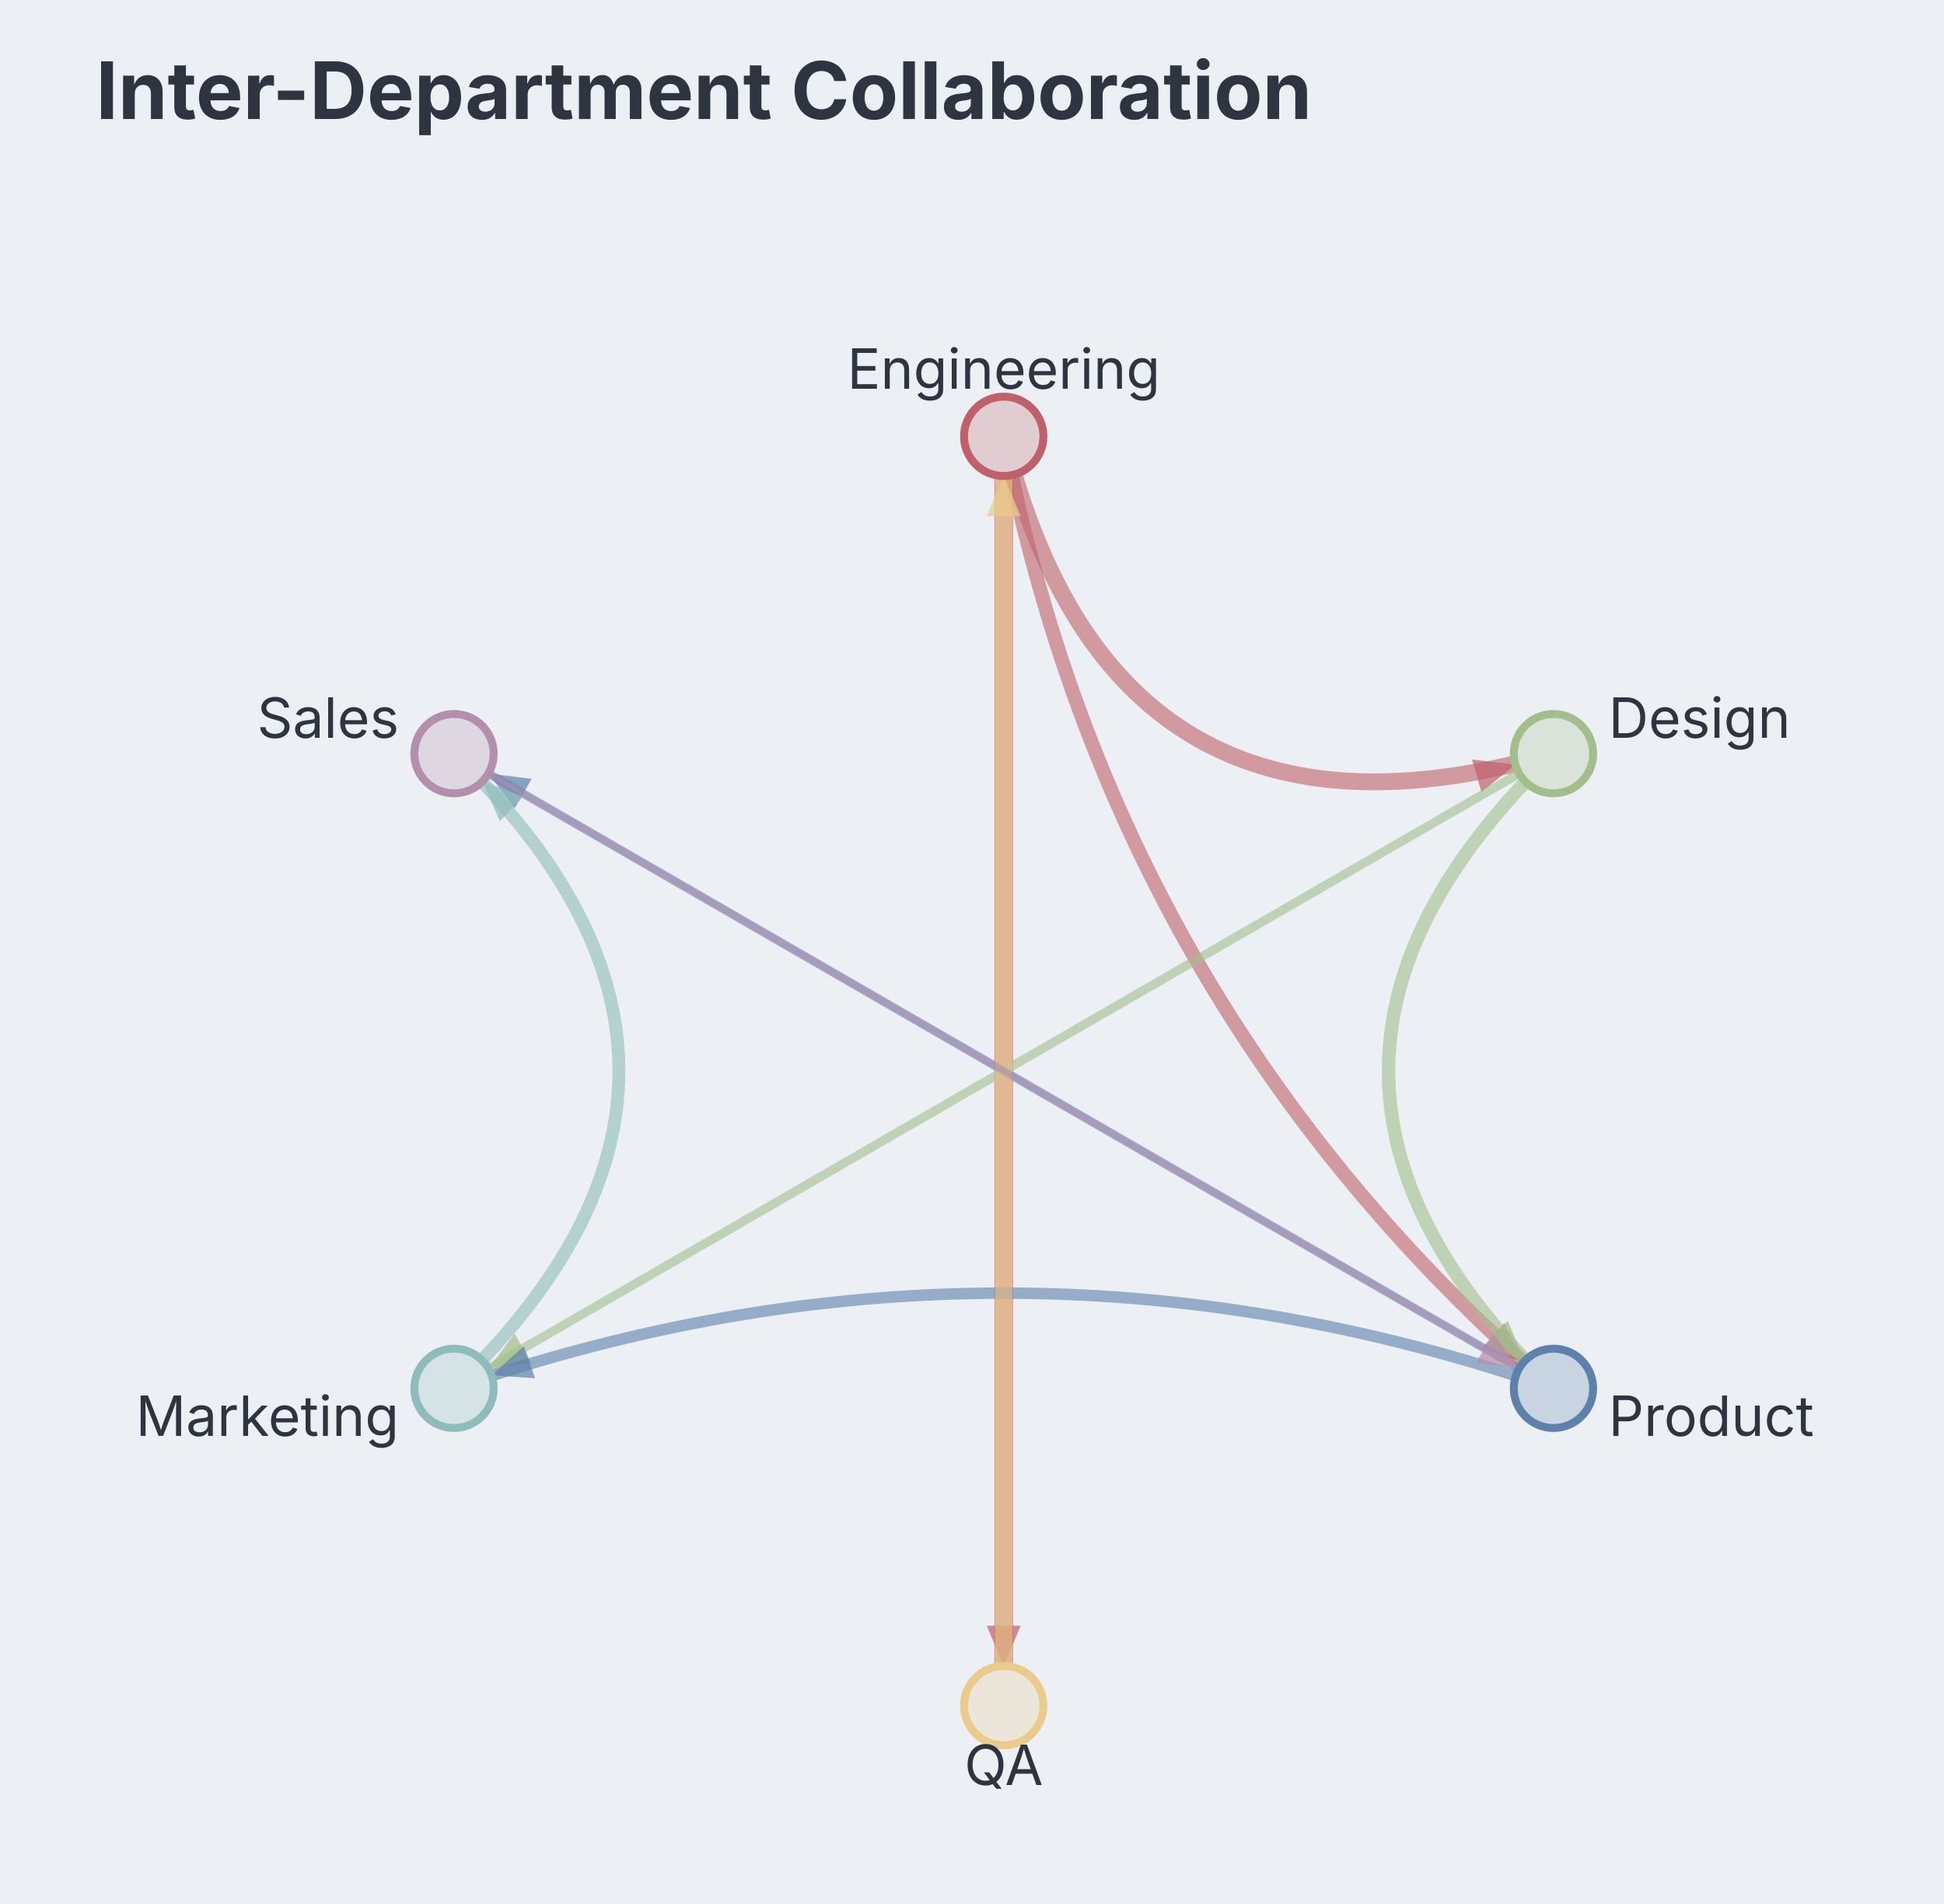
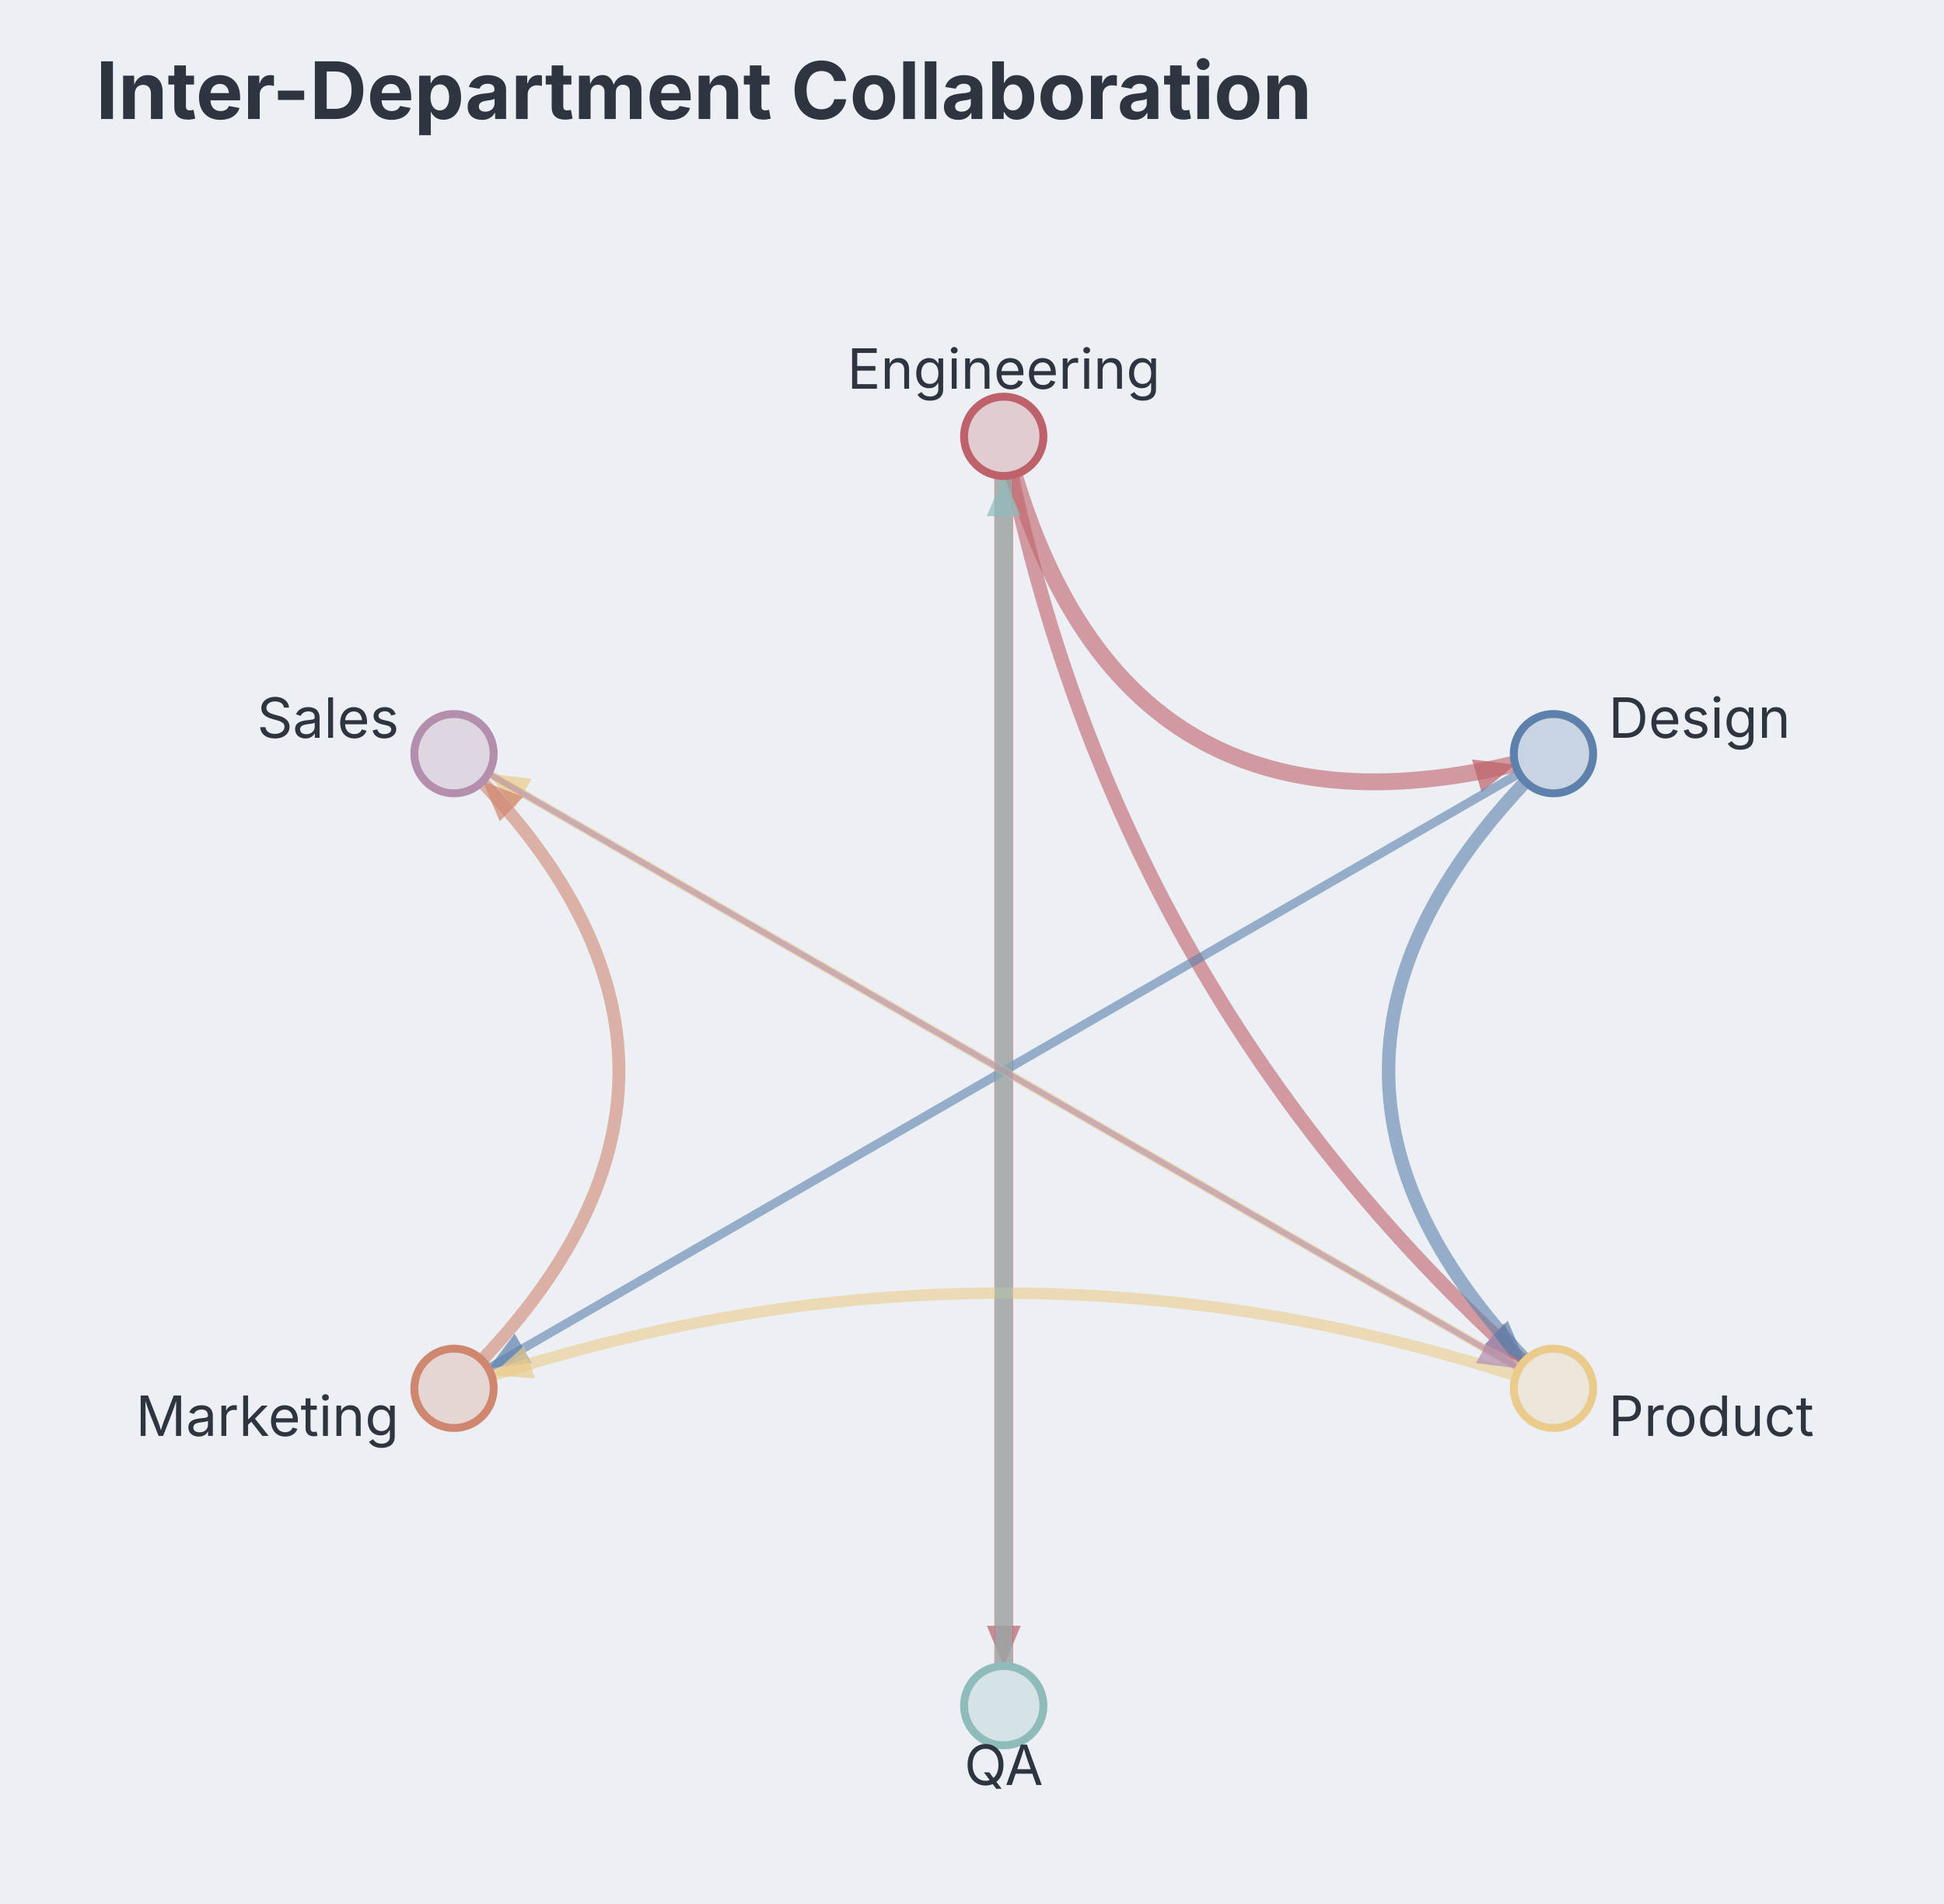
<svg xmlns="http://www.w3.org/2000/svg" aria-describedby="dgmo-desc-83f1225e" role="img" aria-label="Inter-Department Collaboration — Chord diagram" width="490" height="480" viewBox="107 0 490 480" style="background: rgb(236, 239, 244); font-family: Inter, system-ui, Avenir, Helvetica, Arial, sans-serif;">
  <rect class="dgmo-canvas-bg" x="107" y="0" width="490" height="480" fill="#eceff4" />
  <text class="chart-title" x="131.169" y="30" text-anchor="start" fill="#2e3440" font-size="20" font-weight="bold" style="cursor: default;" data-line-number="1">Inter-Department Collaboration</text>
  <path d="M360,110 Q387.713,222 498.564,190" fill="none" stroke="#bf616a" stroke-width="4.25" stroke-opacity="0.6" class="dgmo-datum" data-line-number="2" data-emph-key="edge:Engineering Design" data-name="Engineering → Design" data-value="85" data-color="#bf616a" />
  <polygon points="488.956,192.774 480.41,199.699 478.034,191.468" fill="#bf616a" fill-opacity="0.7" />
  <path d="M360,110 Q387.713,254 498.564,350" fill="none" stroke="#bf616a" stroke-width="3.6" stroke-opacity="0.6" class="dgmo-datum" data-line-number="3" data-emph-key="edge:Engineering Product" data-name="Engineering → Product" data-value="72" data-color="#bf616a" />
  <polygon points="491.005,343.453 480.542,340.059 486.15,333.583" fill="#bf616a" fill-opacity="0.7" />
  <path d="M360,110 Q360,270 360,430" fill="none" stroke="#bf616a" stroke-width="4.75" stroke-opacity="0.6" class="dgmo-datum" data-line-number="4" data-emph-key="edge:Engineering QA" data-name="Engineering → QA" data-value="95" data-color="#bf616a" />
  <polygon points="360,420 355.716,409.868 364.284,409.868" fill="#bf616a" fill-opacity="0.7" />
-   <path d="M498.564,190 Q415.426,270 498.564,350" fill="none" stroke="#a3be8c" stroke-width="3.4" stroke-opacity="0.6" class="dgmo-datum" data-line-number="5" data-emph-key="edge:Design Product" data-name="Design → Product" data-value="68" data-color="#a3be8c" />
-   <polygon points="491.358,343.066 481.088,339.128 487.028,332.955" fill="#a3be8c" fill-opacity="0.7" />
-   <path d="M498.564,190 Q360,270 221.436,350" fill="none" stroke="#a3be8c" stroke-width="2.25" stroke-opacity="0.6" class="dgmo-datum" data-line-number="6" data-emph-key="edge:Design Marketing" data-name="Design → Marketing" data-value="45" data-color="#a3be8c" />
-   <polygon points="230.096,345 236.729,336.224 241.012,343.644" fill="#a3be8c" fill-opacity="0.7" />
-   <path d="M498.564,350 Q360,302 221.436,350" fill="none" stroke="#5e81ac" stroke-width="2.9" stroke-opacity="0.6" class="dgmo-datum" data-line-number="7" data-emph-key="edge:Product Marketing" data-name="Product → Marketing" data-value="58" data-color="#5e81ac" />
-   <polygon points="230.885,346.727 239.056,339.363 241.861,347.458" fill="#5e81ac" fill-opacity="0.7" />
-   <path d="M498.564,350 Q360,270 221.436,190" fill="none" stroke="#5e81ac" stroke-width="2.1" stroke-opacity="0.6" class="dgmo-datum" data-line-number="8" data-emph-key="edge:Product Sales" data-name="Product → Sales" data-value="42" data-color="#5e81ac" />
-   <polygon points="230.096,195 241.012,196.356 236.729,203.776" fill="#5e81ac" fill-opacity="0.7" />
-   <path d="M221.436,350 Q304.574,270 221.436,190" fill="none" stroke="#8fbcbb" stroke-width="3.25" stroke-opacity="0.6" class="dgmo-datum" data-line-number="9" data-emph-key="edge:Marketing Sales" data-name="Marketing → Sales" data-value="65" data-color="#8fbcbb" />
-   <polygon points="228.642,196.934 238.912,200.872 232.972,207.045" fill="#8fbcbb" fill-opacity="0.7" />
-   <path d="M360,430 Q360,270 360,110" fill="none" stroke="#ebcb8b" stroke-width="4.4" stroke-opacity="0.6" class="dgmo-datum" data-line-number="10" data-emph-key="edge:QA Engineering" data-name="QA → Engineering" data-value="88" data-color="#ebcb8b" />
-   <polygon points="360,120 364.284,130.132 355.716,130.132" fill="#ebcb8b" fill-opacity="0.7" />
+   <path d="M498.564,190 Q415.426,270 498.564,350" fill="none" stroke="#5e81ac" stroke-width="3.4" stroke-opacity="0.6" class="dgmo-datum" data-line-number="5" data-emph-key="edge:Design Product" data-name="Design → Product" data-value="68" data-color="#5e81ac" />
+   <polygon points="491.358,343.066 481.088,339.128 487.028,332.955" fill="#5e81ac" fill-opacity="0.7" />
+   <path d="M498.564,190 Q360,270 221.436,350" fill="none" stroke="#5e81ac" stroke-width="2.25" stroke-opacity="0.6" class="dgmo-datum" data-line-number="6" data-emph-key="edge:Design Marketing" data-name="Design → Marketing" data-value="45" data-color="#5e81ac" />
+   <polygon points="230.096,345 236.729,336.224 241.012,343.644" fill="#5e81ac" fill-opacity="0.7" />
+   <path d="M498.564,350 Q360,302 221.436,350" fill="none" stroke="#ebcb8b" stroke-width="2.9" stroke-opacity="0.6" class="dgmo-datum" data-line-number="7" data-emph-key="edge:Product Marketing" data-name="Product → Marketing" data-value="58" data-color="#ebcb8b" />
+   <polygon points="230.885,346.727 239.056,339.363 241.861,347.458" fill="#ebcb8b" fill-opacity="0.7" />
+   <path d="M498.564,350 Q360,270 221.436,190" fill="none" stroke="#ebcb8b" stroke-width="2.1" stroke-opacity="0.6" class="dgmo-datum" data-line-number="8" data-emph-key="edge:Product Sales" data-name="Product → Sales" data-value="42" data-color="#ebcb8b" />
+   <polygon points="230.096,195 241.012,196.356 236.729,203.776" fill="#ebcb8b" fill-opacity="0.7" />
+   <path d="M221.436,350 Q304.574,270 221.436,190" fill="none" stroke="#d08770" stroke-width="3.25" stroke-opacity="0.6" class="dgmo-datum" data-line-number="9" data-emph-key="edge:Marketing Sales" data-name="Marketing → Sales" data-value="65" data-color="#d08770" />
+   <polygon points="228.642,196.934 238.912,200.872 232.972,207.045" fill="#d08770" fill-opacity="0.7" />
+   <path d="M360,430 Q360,270 360,110" fill="none" stroke="#8fbcbb" stroke-width="4.4" stroke-opacity="0.6" class="dgmo-datum" data-line-number="10" data-emph-key="edge:QA Engineering" data-name="QA → Engineering" data-value="88" data-color="#8fbcbb" />
+   <polygon points="360,120 364.284,130.132 355.716,130.132" fill="#8fbcbb" fill-opacity="0.7" />
  <path d="M221.436,190 Q360,270 498.564,350" fill="none" stroke="#b48ead" stroke-width="1.5" stroke-opacity="0.6" class="dgmo-datum" data-line-number="11" data-emph-key="edge:Sales Product" data-name="Sales → Product" data-value="30" data-color="#b48ead" />
  <polygon points="489.904,345 478.988,343.644 483.271,336.224" fill="#b48ead" fill-opacity="0.7" />
  <circle cx="360" cy="110" r="10" fill="#e1ccd2" stroke="#bf616a" stroke-width="2" class="dgmo-datum" data-emph-key="node:Engineering" data-name="Engineering" data-color="#bf616a" />
  <text x="360" y="98" text-anchor="middle" fill="#2e3440" font-size="14" font-family="Inter, system-ui, Avenir, Helvetica, Arial, sans-serif">Engineering</text>
-   <circle cx="498.564" cy="190" r="10" fill="#dae3da" stroke="#a3be8c" stroke-width="2" class="dgmo-datum" data-emph-key="node:Design" data-name="Design" data-color="#a3be8c" />
+   <circle cx="498.564" cy="190" r="10" fill="#c9d4e2" stroke="#5e81ac" stroke-width="2" class="dgmo-datum" data-emph-key="node:Design" data-name="Design" data-color="#5e81ac" />
  <text x="512.42" y="186" text-anchor="start" fill="#2e3440" font-size="14" font-family="Inter, system-ui, Avenir, Helvetica, Arial, sans-serif">Design</text>
-   <circle cx="498.564" cy="350" r="10" fill="#c9d4e2" stroke="#5e81ac" stroke-width="2" class="dgmo-datum" data-emph-key="node:Product" data-name="Product" data-color="#5e81ac" />
+   <circle cx="498.564" cy="350" r="10" fill="#ece6da" stroke="#ebcb8b" stroke-width="2" class="dgmo-datum" data-emph-key="node:Product" data-name="Product" data-color="#ebcb8b" />
  <text x="512.42" y="362" text-anchor="start" fill="#2e3440" font-size="14" font-family="Inter, system-ui, Avenir, Helvetica, Arial, sans-serif">Product</text>
-   <circle cx="360" cy="430" r="10" fill="#ece6da" stroke="#ebcb8b" stroke-width="2" class="dgmo-datum" data-emph-key="node:QA" data-name="QA" data-color="#ebcb8b" />
+   <circle cx="360" cy="430" r="10" fill="#d5e2e6" stroke="#8fbcbb" stroke-width="2" class="dgmo-datum" data-emph-key="node:QA" data-name="QA" data-color="#8fbcbb" />
  <text x="360" y="450" text-anchor="middle" fill="#2e3440" font-size="14" font-family="Inter, system-ui, Avenir, Helvetica, Arial, sans-serif">QA</text>
-   <circle cx="221.436" cy="350" r="10" fill="#d5e2e6" stroke="#8fbcbb" stroke-width="2" class="dgmo-datum" data-emph-key="node:Marketing" data-name="Marketing" data-color="#8fbcbb" />
+   <circle cx="221.436" cy="350" r="10" fill="#e5d5d3" stroke="#d08770" stroke-width="2" class="dgmo-datum" data-emph-key="node:Marketing" data-name="Marketing" data-color="#d08770" />
  <text x="207.58" y="362" text-anchor="end" fill="#2e3440" font-size="14" font-family="Inter, system-ui, Avenir, Helvetica, Arial, sans-serif">Marketing</text>
  <circle cx="221.436" cy="190" r="10" fill="#ded7e2" stroke="#b48ead" stroke-width="2" class="dgmo-datum" data-emph-key="node:Sales" data-name="Sales" data-color="#b48ead" />
  <text x="207.58" y="186" text-anchor="end" fill="#2e3440" font-size="14" font-family="Inter, system-ui, Avenir, Helvetica, Arial, sans-serif">Sales</text>
</svg>
